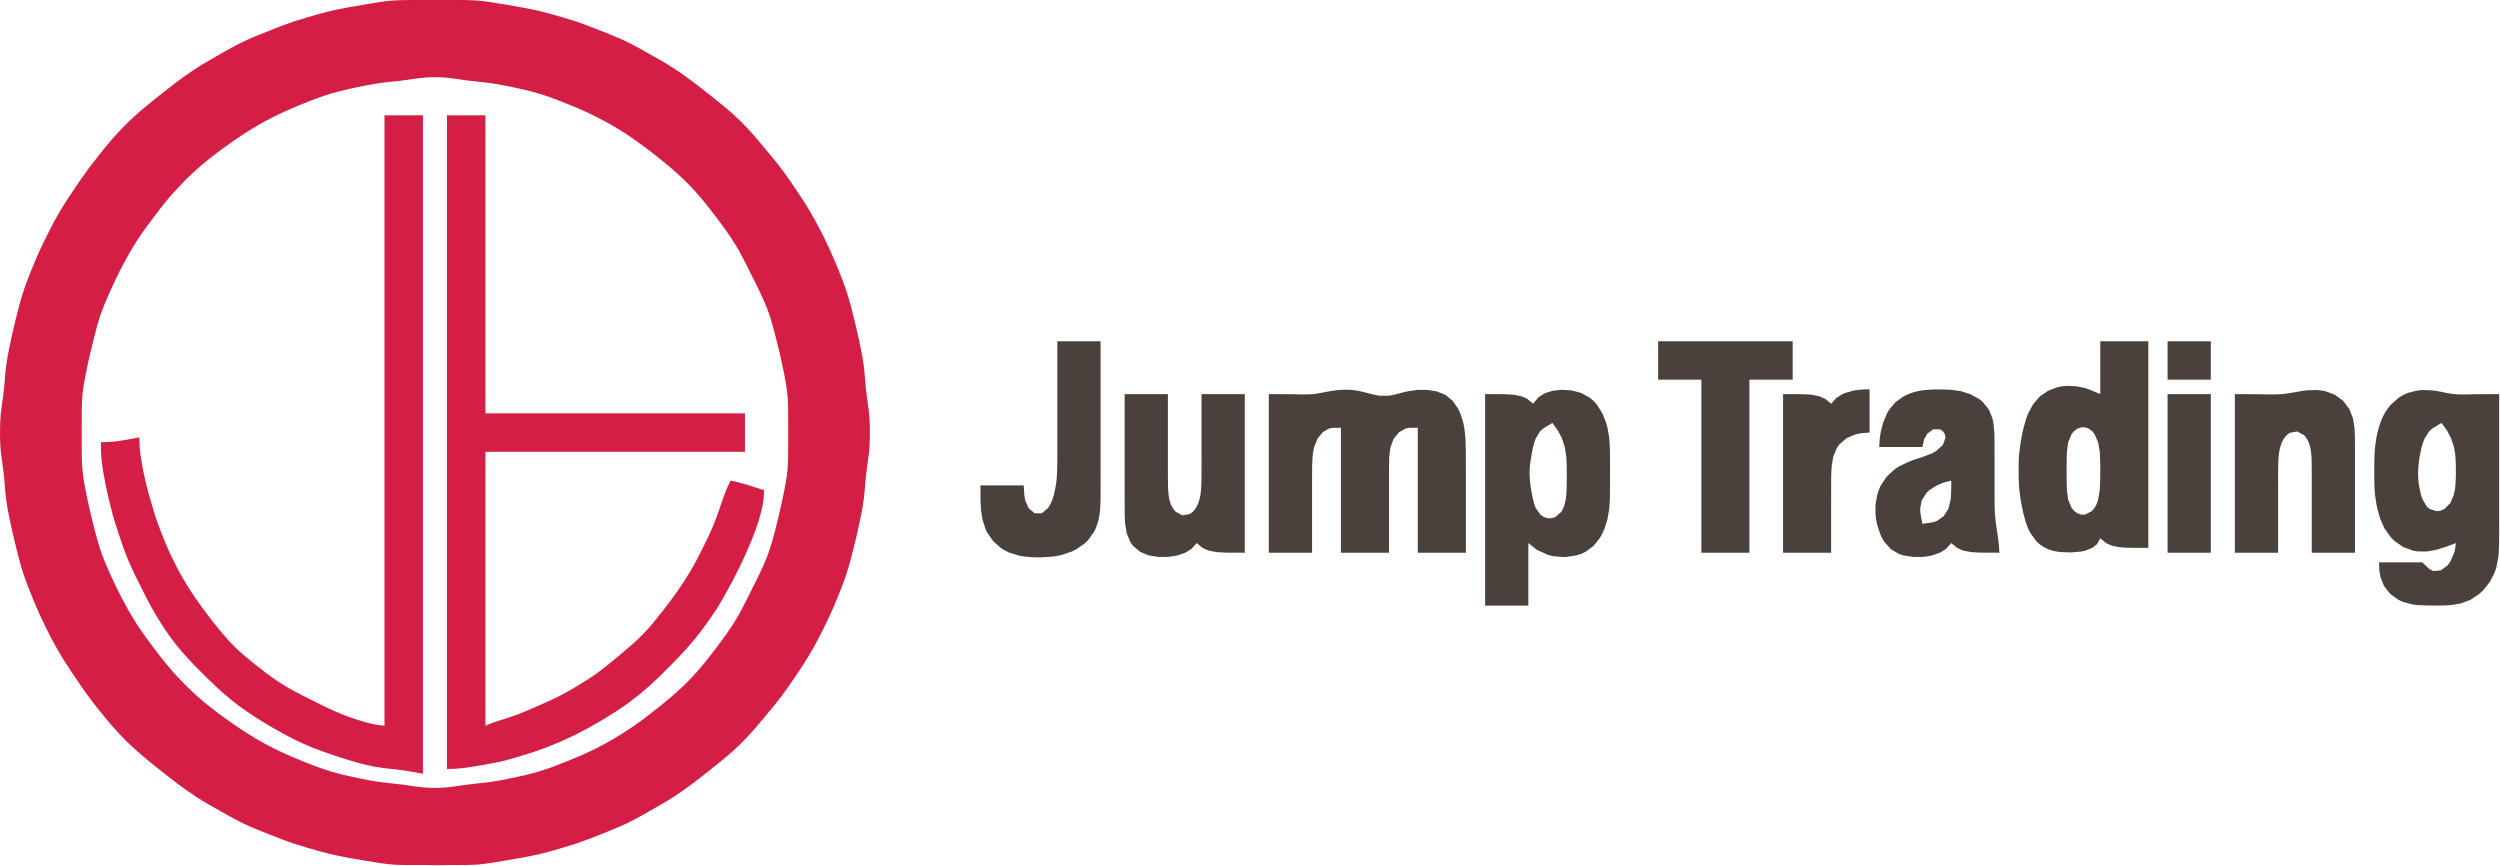
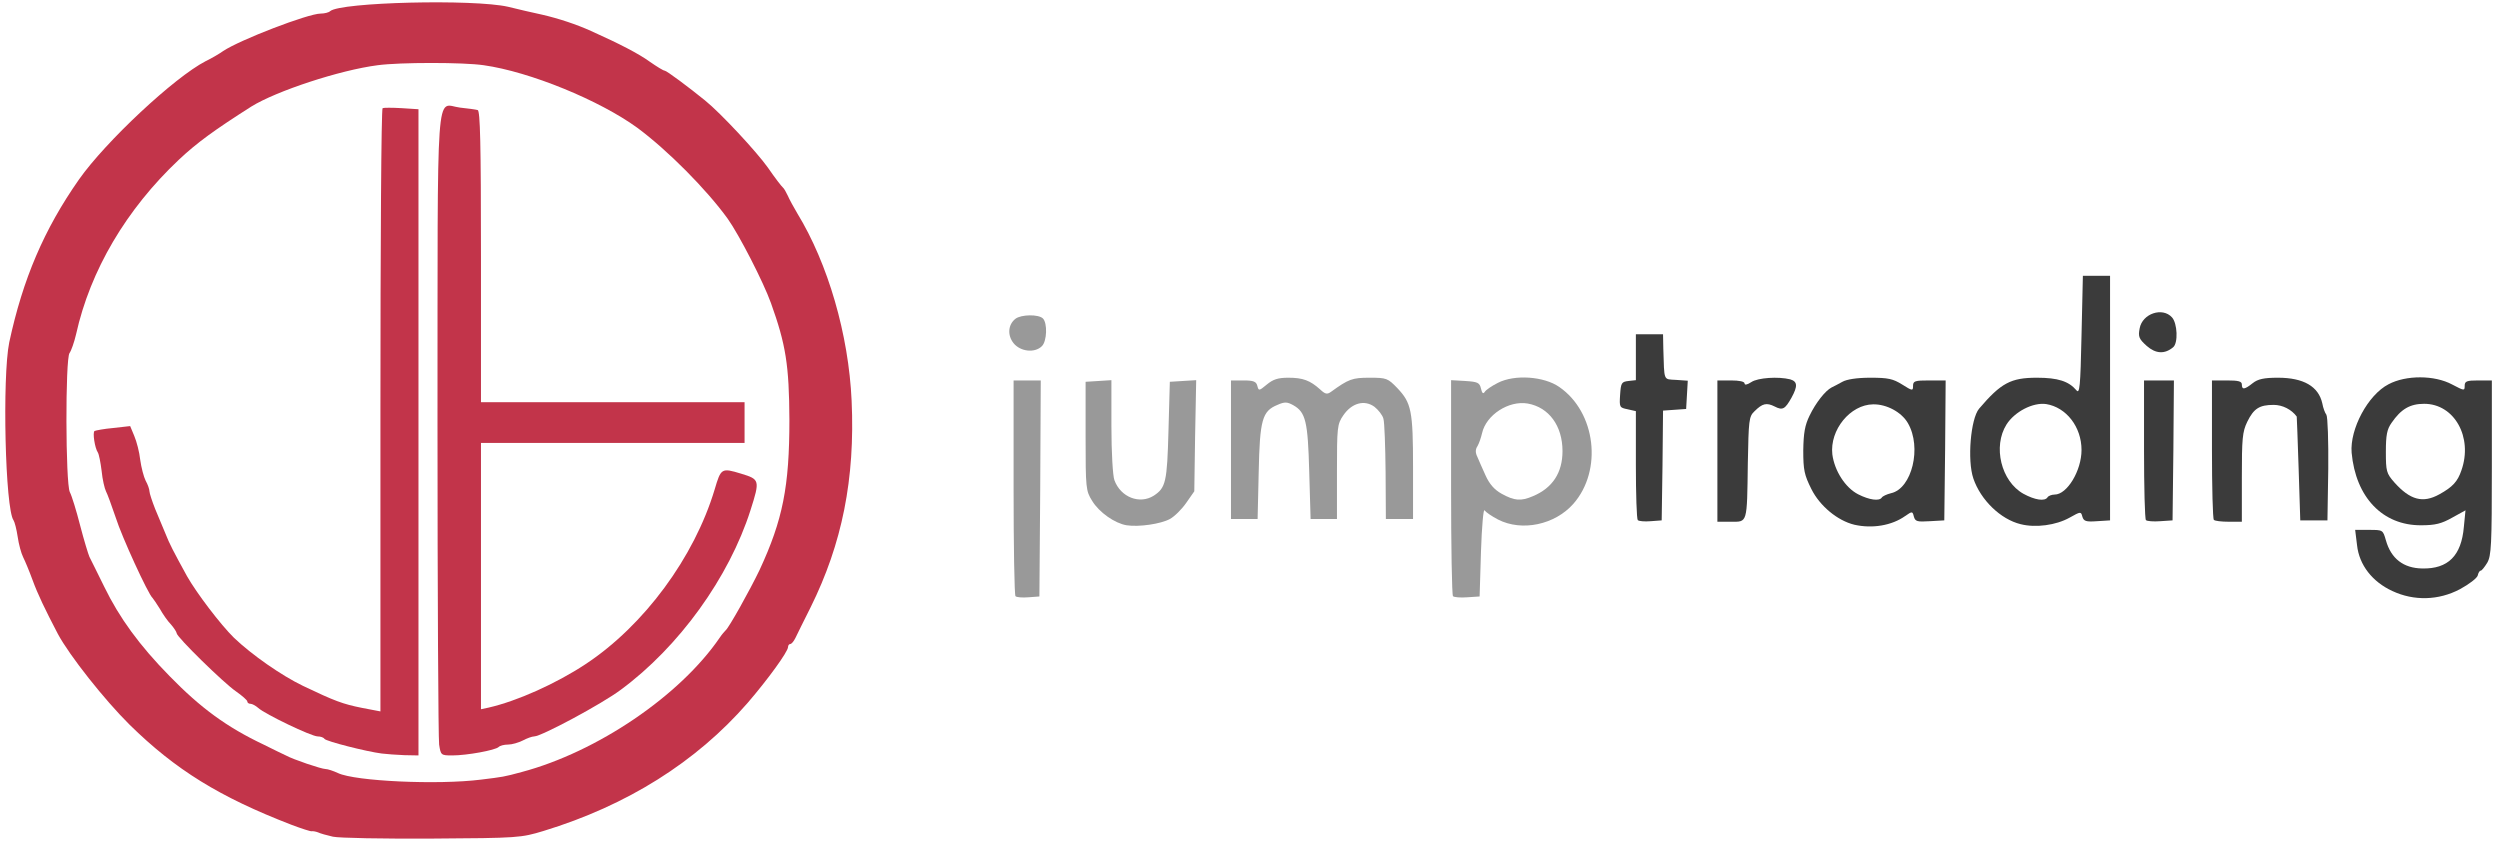
- <svg xmlns="http://www.w3.org/2000/svg" viewBox="0 0 520.17 180">
-   <path style="fill:#d51e46; stroke:none;" d="M79 0.428L76 0.92C73.319 1.364 70.639 1.819 68 2.475C66.657 2.81 65.327 3.199 64 3.59L61 4.516C59.311 5.084 57.655 5.742 56 6.4C53.979 7.205 51.95 8.001 50 8.97C48.297 9.816 46.651 10.78 45 11.721L42 13.461L40 14.749C37.58 16.379 35.28 18.186 33 20.004C31.305 21.355 29.607 22.71 28.004 24.171C26.337 25.689 24.773 27.303 23.289 29.001C22.436 29.977 21.613 30.984 20.808 32L18.478 35C17.505 36.307 16.582 37.649 15.671 39C14.565 40.643 13.466 42.297 12.453 44C11.484 45.629 10.607 47.306 9.759 49L8.309 52C7.704 53.318 7.153 54.658 6.604 56C6.065 57.32 5.541 58.651 5.079 60C4.292 62.293 3.704 64.647 3.13 67C2.724 68.661 2.35 70.326 2.004 72C1.73 73.325 1.469 74.659 1.289 76C1.065 77.661 1.012 79.335 0.834 81L0.17 86C0.061 86.995 0.035 88 0.015 89C-0.017 90.666 0.012 92.34 0.17 94L0.834 99C1.012 100.665 1.065 102.339 1.289 104C1.469 105.342 1.73 106.675 2.004 108C2.35 109.674 2.724 111.339 3.13 113C3.621 115.011 4.113 117.028 4.746 119C5.399 121.035 6.193 123.026 7.012 125L8.309 128L9.759 131C10.428 132.352 11.124 133.691 11.873 135C12.85 136.709 13.917 138.36 15.004 140C16.357 142.042 17.748 144.054 19.236 146C20.011 147.013 20.802 148.018 21.616 149L23.289 150.999C24.184 152.009 25.085 153.006 26.039 153.961C28.215 156.137 30.597 158.08 33 159.996C35.592 162.063 38.212 164.113 41 165.91C42.625 166.958 44.316 167.897 46 168.846C47.647 169.775 49.287 170.708 51 171.511C52.635 172.277 54.323 172.932 56 173.6C57.655 174.258 59.311 174.916 61 175.484L64 176.41L67 177.265C67.995 177.53 68.994 177.767 70 177.985C71.988 178.416 73.994 178.749 76 179.08C77.993 179.41 79.982 179.772 82 179.91C83.331 180.002 84.667 179.996 86 179.999L91 180L95 179.999C96.335 179.995 97.667 179.983 99 179.91C100.006 179.856 101.003 179.714 102 179.572L105 179.08C107.681 178.636 110.361 178.181 113 177.525C114.343 177.19 115.673 176.801 117 176.41L120 175.484C121.689 174.916 123.345 174.258 125 173.6C127.021 172.795 129.05 171.999 131 171.03C132.703 170.184 134.349 169.22 136 168.279L139 166.539L141 165.251C143.42 163.621 145.72 161.814 148 159.996C150.041 158.368 152.087 156.733 153.961 154.91C156.168 152.764 158.121 150.373 160.076 148C160.893 147.009 161.727 146.028 162.497 145L163.961 143L165.996 140C166.874 138.686 167.739 137.359 168.547 136C169.516 134.372 170.393 132.694 171.241 131L172.691 128C173.296 126.682 173.847 125.342 174.396 124C174.935 122.68 175.459 121.349 175.921 120C176.708 117.707 177.296 115.353 177.87 113C178.276 111.339 178.65 109.674 178.996 108C179.27 106.675 179.531 105.342 179.711 104C179.935 102.339 179.988 100.665 180.166 99L180.83 94C180.939 93.005 180.965 92 180.985 91C181.017 89.334 180.988 87.66 180.83 86L180.166 81C179.988 79.335 179.935 77.661 179.711 76C179.531 74.658 179.27 73.325 178.996 72C178.65 70.326 178.276 68.661 177.87 67C177.379 64.989 176.887 62.972 176.254 61C175.601 58.965 174.807 56.974 173.988 55C172.421 51.219 170.609 47.536 168.547 44C167.751 42.635 166.869 41.316 165.996 40C165.102 38.65 164.188 37.315 163.244 36L161.714 34L160.076 32L158.41 30L156.714 28.004C155.819 27.007 154.921 26.024 153.961 25.09C152.087 23.267 150.041 21.632 148 20.004C145.408 17.937 142.788 15.887 140 14.089C138.375 13.042 136.683 12.102 135 11.153C133.353 10.225 131.713 9.292 130 8.489C128.365 7.723 126.677 7.068 125 6.4C123.345 5.742 121.689 5.084 120 4.516L117 3.59L114 2.735C113.005 2.47 112.006 2.233 111 2.015C109.012 1.584 107.006 1.251 105 0.92C103.007 0.59 101.018 0.228 99 0.09C97.669 -0.002 96.333 0.004 95 0.001L90 0L86 0.001C84.665 0.005 83.333 0.017 82 0.09C80.994 0.144 79.997 0.286 79 0.428M87 16.285L89 16.093C90.004 16.054 90.996 16.037 92 16.093C93.682 16.189 95.333 16.502 97 16.718L101 17.156C102.343 17.318 103.672 17.55 105 17.805C107.351 18.256 109.703 18.759 112 19.439C114.042 20.043 116.027 20.807 118 21.604C119.343 22.146 120.69 22.692 122 23.309C124.045 24.273 126.057 25.295 128 26.453C131.161 28.337 134.131 30.509 137 32.808C138.358 33.896 139.707 35 140.996 36.17C142.001 37.083 142.974 38.03 143.91 39.015C145.699 40.898 147.302 42.931 148.869 45C150.343 46.947 151.805 48.91 153.073 51C154.248 52.935 155.235 54.977 156.247 57C157.559 59.622 158.917 62.235 159.91 65C160.498 66.638 160.932 68.318 161.37 70L162.116 73C162.51 74.66 162.864 76.327 163.195 78C163.457 79.324 163.695 80.656 163.829 82C163.962 83.33 163.984 84.665 163.996 86L164 90L163.999 93L163.961 96C163.92 97.005 163.84 98.002 163.711 99C163.58 100.006 163.392 101.006 163.195 102C162.798 104.011 162.357 106.009 161.87 108C161.212 110.698 160.549 113.408 159.536 116C158.597 118.402 157.399 120.697 156.247 123C155.235 125.023 154.248 127.065 153.073 129C151.805 131.09 150.343 133.053 148.869 135C147.575 136.709 146.264 138.405 144.826 139.996C143.614 141.337 142.334 142.614 140.996 143.829C139.707 145 138.358 146.104 137 147.192C135.371 148.498 133.715 149.769 132 150.961C129.446 152.735 126.781 154.336 124 155.73C122.042 156.712 120.03 157.576 118 158.396C116.027 159.193 114.042 159.957 112 160.561C110.354 161.048 108.679 161.432 107 161.789C105.341 162.142 103.677 162.46 102 162.715L98 163.155L96 163.424C95.002 163.57 94.005 163.739 93 163.829L91 163.946L90 163.946L88 163.829L87 163.715L84 163.282L79 162.715C77.658 162.538 76.326 162.265 75 161.996C72.985 161.588 70.972 161.145 69 160.561C66.958 159.957 64.973 159.193 63 158.396C60.272 157.294 57.584 156.098 55 154.688C52.577 153.365 50.26 151.861 48 150.279C46.293 149.084 44.626 147.839 43 146.535C41.608 145.42 40.289 144.208 39.015 142.961C37.721 141.694 36.478 140.375 35.3 139C34.193 137.707 33.158 136.357 32.131 135C30.894 133.366 29.662 131.72 28.544 130C27.908 129.022 27.312 128.018 26.742 127L25.109 124C24.427 122.685 23.792 121.348 23.178 120C22.43 118.357 21.695 116.702 21.09 115C20.506 113.361 20.068 111.682 19.63 110L18.651 106C18.347 104.672 18.064 103.338 17.805 102C17.612 101.004 17.42 100.006 17.289 99C17.16 98.002 17.08 97.005 17.039 96L17.001 93L17 90L17.004 86C17.016 84.665 17.038 83.33 17.171 82C17.305 80.655 17.548 79.326 17.805 78C18.064 76.662 18.347 75.329 18.651 74L19.63 70C19.973 68.659 20.318 67.316 20.749 66C21.309 64.292 22.004 62.642 22.732 61C23.633 58.965 24.592 56.962 25.641 55C26.55 53.301 27.494 51.616 28.544 50C29.662 48.28 30.894 46.634 32.131 45C33.157 43.645 34.179 42.278 35.3 41L36.174 40.001C37.409 38.655 38.671 37.34 40.004 36.09C42.495 33.754 45.204 31.678 48 29.721C50.26 28.139 52.577 26.636 55 25.312C56.308 24.598 57.647 23.933 59 23.309C60.317 22.703 61.658 22.153 63 21.604C64.32 21.065 65.651 20.541 67 20.079C69.29 19.294 71.634 18.714 74 18.211C75.659 17.858 77.323 17.54 79 17.285C80.326 17.084 81.668 16.995 83 16.845L87 16.285M80 24L80 151L78.329 150.802L76.84 150.481C74.855 149.959 72.903 149.315 71 148.547C68.607 147.581 66.299 146.411 64 145.244C62.309 144.386 60.615 143.529 59 142.533C56.892 141.234 54.939 139.728 53.001 138.192C51.655 137.126 50.324 136.024 49.09 134.829C47.235 133.035 45.606 131.027 44.015 129C41.533 125.838 39.24 122.531 37.312 119C35.393 115.484 33.825 111.783 32.516 108C32.174 107.012 31.887 106.003 31.59 105C31.198 103.674 30.799 102.345 30.475 101C29.932 98.741 29.468 96.466 29.171 94.16L29.042 92.671L29 91C27.381 91.302 25.77 91.62 24.136 91.831L22.67 91.958L21 92L21.015 93.671C21.04 94.462 21.076 95.259 21.171 96.045L21.439 98.005L22.004 101C22.413 103.017 22.884 105.015 23.428 107C23.798 108.346 24.234 109.675 24.671 111C25.224 112.68 25.789 114.36 26.453 116C27.422 118.392 28.589 120.7 29.756 123C30.265 124.004 30.762 125.018 31.312 126C32.865 128.775 34.549 131.497 36.518 134C38.196 136.133 40.087 138.079 42.004 139.996C43.928 141.921 45.886 143.815 48 145.532C50.208 147.327 52.572 148.906 55 150.385C57.585 151.96 60.242 153.435 63 154.688C65.275 155.721 67.629 156.548 70 157.329C72.624 158.194 75.279 159.033 78 159.536L80 159.841L82.975 160.154C84.664 160.365 86.328 160.689 88 161L88 24L80 24M93 24L93 160L94.671 159.958L96.16 159.83C97.446 159.67 98.724 159.459 100.002 159.245C101.34 159.021 102.673 158.788 104 158.5C105.349 158.207 106.677 157.8 108 157.41C109.684 156.913 111.354 156.386 113 155.771C115.383 154.881 117.725 153.868 120 152.73C121.701 151.879 123.364 150.955 125 149.985C127.054 148.769 129.078 147.494 131 146.076C132.383 145.055 133.718 143.972 135 142.826C136.376 141.597 137.692 140.3 138.996 138.996C140.922 137.07 142.808 135.108 144.535 133C146.106 131.084 147.548 129.067 148.91 127C149.762 125.708 150.516 124.351 151.269 123C152.185 121.355 153.06 119.69 153.891 118L155.269 115L156.55 112L157.301 110C157.657 109.021 157.942 108.022 158.239 107.025L158.674 105.16L158.898 103.671L159 102L155.116 100.759L154.134 100.495L153.667 100.354L152 100L151.217 101.671L150.642 103.16C149.939 105.105 149.324 107.082 148.547 109C147.857 110.703 147.062 112.358 146.241 114C145.394 115.694 144.518 117.373 143.547 119C141.881 121.794 139.992 124.443 137.985 127C136.663 128.685 135.319 130.369 133.829 131.91C132.322 133.47 130.66 134.855 128.999 136.245C127.367 137.612 125.735 138.982 124 140.218C122.708 141.139 121.359 141.977 120 142.792C119.012 143.385 118.017 143.97 117 144.511C115.372 145.376 113.688 146.11 112 146.846C110.349 147.567 108.7 148.297 107.005 148.91L105.045 149.564L104.16 149.831L103.159 150.175L102.671 150.313L101 151L101 94L155 94L155 86L101 86L101 24L93 24z" />
-   <path style="fill:#4a413d; stroke:none;" d="M220 71L220 90L219.996 96C219.976 97.669 219.963 99.348 219.695 101L219.276 102.991L218.968 103.961L218.567 104.883L218.066 105.704L216.755 106.793L215.26 106.795L214.023 105.728L213.318 104.122L213.147 103.15L213 101L204 101L204.015 104.16L204.105 106.025L204.394 107.998L205.009 109.957L205.457 110.895L206.653 112.606L208.214 113.991L209.105 114.543L210.043 114.991L212.004 115.606L213.001 115.786L215 115.953C216.336 116.014 217.671 115.941 219 115.812L219.999 115.66L220.996 115.442L222.957 114.772L223.895 114.312L225.606 113.146L226.347 112.442L227.543 110.812C228.219 109.641 228.585 108.325 228.786 106.996C228.936 106.004 228.955 105 228.985 104L228.999 102L229 98L229 71L220 71M345 71L345 79L354 79L354 115L364 115L364 79L373 79L373 71L345 71M437 71L437 82L434.841 81.083L433.84 80.739L431.975 80.36L429.999 80.282L429.004 80.384L428.015 80.587L426.105 81.319L424.394 82.514L423.008 84.133L421.995 86.019L421.613 87.005L421.044 89C420.628 90.64 420.366 92.321 420.171 94C420.016 95.323 420.008 96.67 420.008 98C420.008 99.334 420.038 100.671 420.171 102C420.271 103.007 420.431 104.006 420.619 105C420.809 106.004 421.017 107.015 421.305 107.996C421.596 108.989 421.934 109.99 422.453 110.891L423.653 112.566L424.394 113.258L425.214 113.821L426.105 114.258L427.043 114.566L428.015 114.771L429.004 114.887L430.995 114.941L432.941 114.775L433.851 114.59L435.39 113.975L436.346 113.2L437 112L438.239 113.017L439.45 113.55L441.11 113.876C442.023 113.957 442.929 113.973 443.843 113.995L447 114L447 71L437 71M451 71L451 79L460 79L460 71L451 71M264 82L264 115L273 115L273 103L273.001 99L273.015 97L273.109 95.004L273.228 94.016L273.43 93.048L274.138 91.268L275.24 89.911L276.529 89.162L277.29 89.018L279 89L279 115L289 115L289 104L289.001 98L289.059 95.004L289.314 93.048L289.987 91.268L291.124 89.911L292.479 89.162L293.265 89.018L295 89L295 115L305 115L305 101L304.996 94L304.907 91L304.671 89.001C304.518 87.983 304.202 87.007 303.852 86.044L303.427 85.109L302.297 83.434L300.775 82.179L298.956 81.434L296.996 81.124L295 81.123L293 81.397L292 81.629L290 82.15L289 82.336L287 82.336L286 82.15L283 81.397C282.015 81.185 281.007 81.094 280.001 81.086C278.68 81.076 277.385 81.271 276.09 81.505C275.201 81.665 274.324 81.883 273.424 81.981C271.948 82.143 270.465 82.047 268.985 82.024L264 82M319 84L317.761 82.983L316.55 82.45L314.89 82.124C313.978 82.043 313.071 82.027 312.157 82.005L309 82L309 126L318 126L318 113L319.671 114.329L320.159 114.569L322.045 115.441L323.025 115.703L325.002 115.899L325.999 115.872L327.985 115.566L328.956 115.258L329.892 114.821L331.581 113.566L332.91 111.891L333.427 110.956L333.852 109.985L334.467 107.999L334.815 106L334.96 104L334.999 101L335 97C334.997 94.997 335.014 92.996 334.815 91L334.467 89.001L334.196 88.004L333.427 86.044L332.297 84.228L331.581 83.434L330.775 82.742L328.956 81.742L326.996 81.233L325.005 81.101L323.059 81.297L321.321 81.869L320.086 82.671L319 84M381 84L379.761 82.983L378.55 82.45L376.89 82.124C375.978 82.043 375.071 82.027 374.157 82.005L371 82L371 115L381 115L381 105L381.004 100C381.018 98.998 381.039 98.004 381.109 97.004L381.434 95.044L382.179 93.228L382.741 92.434L384.204 91.179L385.883 90.434L387.333 90.118L389 90L389 81L387.329 81.046L385.858 81.224L384.113 81.697L383.316 82.025L382.086 82.8L381 84M391 93L400 93L400.343 91.395L400.59 91.008L401.025 90.216L402.255 89.321L403.682 89.34L404.268 89.736L404.659 90.333L404.794 91.059L404.248 92.59L402.833 93.862L401.937 94.351L399.995 95.101C398.999 95.435 397.972 95.716 397.005 96.133L395.055 97.089L394.133 97.703L392.514 99.225L391.318 101.044L390.894 102.015L390.576 103.004L390.229 105L390.225 107L390.344 107.999L390.537 108.996L391.148 110.956L391.573 111.891L392.09 112.772L393.419 114.258L395.108 115.258L396.044 115.566L398.004 115.876L399.995 115.877L400.981 115.772L401.941 115.59L403.679 114.975L404.914 114.2L406 113L407.239 114.017L408.45 114.55L410.11 114.876C411.022 114.957 411.929 114.973 412.843 114.995L416 115L415.902 113.329L415.833 112.841L415.714 111.84L415.285 108.995L415.09 107C414.975 105.337 415.003 103.666 415 102L415 96L414.996 92L414.956 90.001L414.772 88.015L414.566 87.043L413.821 85.214L412.566 83.653L411.772 83.009L409.956 82.009L407.996 81.394L406 81.105C404.665 81.02 403.337 81.002 402 81.044L400.001 81.214L399.004 81.394L398.015 81.653L397.044 82.009L396.108 82.457L394.419 83.653L393.09 85.214L392.573 86.103L391.804 87.991L391.33 89.84L391.102 91.329L391 93M465 82L465 115L474 115L474 102L474.004 98L474.044 96.001L474.109 95.004L474.228 94.016L474.434 93.049L474.742 92.128L475.178 91.287L475.738 90.582L476.414 90.06L477.961 89.77L479.412 90.546L479.976 91.257L480.397 92.103L480.682 93.035L480.852 94.008L480.941 95.001L480.981 96L481 99L481 103L481 115L490 115L490 100L490 95L489.996 92C489.982 90.997 489.961 90.002 489.891 89.001L489.566 87.015L488.821 85.109L487.566 83.434L485.891 82.179L483.985 81.438L482.996 81.244L481.999 81.151L480 81.21L479 81.34C477.668 81.555 476.345 81.854 475 81.981C473.344 82.139 471.684 82.049 470.025 82.024L465 82M511 113L510.755 114.667L510.577 115.139L509.823 116.877L509.262 117.65L507.83 118.681L506.277 118.813L505.502 118.421L504 117L495 117L495.062 118.671L495.318 120.145L496.028 121.916L497.318 123.568L499.059 124.821L500.019 125.258L502.001 125.772L503 125.891L505 125.985C506.332 126.024 507.669 126 509 125.956L510 125.891L511.999 125.566L513.982 124.821L515.867 123.566L516.721 122.772L518.142 120.956L519.107 118.996L519.427 117.999L519.811 116L519.906 115L519.985 113L519.999 111L520 108L520 82L514.99 82.024C513.469 82.047 511.942 82.148 510.424 81.981C508.921 81.817 507.469 81.341 505.961 81.21L503.996 81.151L503 81.244L501.015 81.743L500.044 82.179L499.109 82.742L497.43 84.228C495.739 86.101 494.94 88.568 494.468 91C494.084 92.982 494.025 94.988 494.004 97L494.015 100C494.046 100.998 494.047 102.007 494.174 103L494.468 105L494.684 106L495.264 107.996L496.14 109.956L497.43 111.772L498.228 112.566L500.044 113.82L502.004 114.551L503.001 114.728L504.995 114.746L506.955 114.393L508.841 113.797L511 113M234 82L234 101L234.015 107L234.109 108.996L234.434 110.956L235.179 112.772L235.742 113.566L237.228 114.821L239.044 115.566L241.004 115.876L242.995 115.877L244.941 115.59L246.679 114.975L247.914 114.2L249 113L250.239 114.017L251.45 114.55L253.11 114.876C254.022 114.957 254.929 114.973 255.843 114.995L259 115L259 82L250 82L250 95L249.996 99L249.956 100.999L249.891 101.996L249.772 102.984L249.566 103.951L249.258 104.872L248.822 105.713L248.262 106.418L247.586 106.94L246.039 107.23L244.588 106.454L244.024 105.743L243.603 104.897L243.318 103.965L243.148 102.992L243.059 101.998L243.019 101L243 98L243 94L243 82L234 82M451 82L451 115L460 115L460 82L451 82M323 88L324.2 89.671L324.975 91.16L325.59 93.025L325.893 95.001L325.985 97L325.996 100C325.984 100.998 325.961 101.989 325.891 102.985L325.772 103.955C325.611 104.846 325.372 105.781 324.822 106.522L323.586 107.593L322.83 107.824L322.039 107.824L321.273 107.593L320.584 107.149L319.563 105.756L319.228 104.887C318.961 103.933 318.76 102.974 318.599 101.996C318.38 100.672 318.218 99.345 318.259 98C318.29 96.994 318.436 95.996 318.599 95.004L318.977 93.044L319.224 92.108L319.539 91.228L320.44 89.74L321.155 89.112L323 88M433.039 88.921L433.83 88.921L434.586 89.176L435.262 89.662L435.822 90.337L436.566 92.059L436.891 94.005C436.984 95.336 436.998 96.666 436.998 98C436.998 99.334 436.984 100.664 436.891 101.995L436.566 103.941L436.258 104.847L435.822 105.663L435.262 106.338L433.83 107.079L433.039 107.079L432.274 106.824L431.588 106.338L431.024 105.663L430.318 103.941L430.059 101.995C429.997 100.664 430 99.332 430 98C430 96.668 429.997 95.336 430.059 94.005L430.318 92.059L431.024 90.337L431.588 89.662L432.274 89.176L433.039 88.921M508 88L509.2 89.671L509.975 91.16L510.59 93.025L510.776 94.005C510.941 94.994 510.952 96.001 510.984 97L510.984 99L510.891 100.995L510.772 101.981L510.566 102.941L509.822 104.677L508.586 105.914L507.829 106.248L507.035 106.364L505.549 105.914L504.934 105.377L504.032 103.851L503.724 102.941L503.309 100.995C503.005 99.002 503.104 96.985 503.444 95.004L503.861 93.044L504.143 92.108L504.489 91.228L505.429 89.74L506.152 89.112L508 88M406 100C405.987 101.06 405.999 102.099 405.941 103.156L405.852 104.025L405.398 105.856L404.421 107.397L403.012 108.396L402.1 108.685L400 109L399.586 106.856L399.518 105.883L399.833 104.189L400.752 102.651L401.413 102.01L402.948 101.015L404.345 100.43L406 100z" />
+ <svg xmlns="http://www.w3.org/2000/svg" version="1.0" width="920px" height="310px" viewBox="400 950 9200 3100" preserveAspectRatio="xMidYMid meet">
+   <g id="layer101" fill="#3b3b3b" stroke="none">
+     <path d="M9204 3125 c-74 -34 -122 -96 -130 -168 l-7 -57 51 0 c51 0 51 0 62 38 19 68 65 103 134 104 95 2 144 -47 153 -153 l6 -61 -49 27 c-39 22 -62 28 -114 28 -142 1 -241 -103 -256 -267 -7 -87 60 -213 136 -252 64 -34 169 -34 234 1 44 23 46 24 46 5 0 -17 7 -20 50 -20 l50 0 0 321 c0 285 -2 324 -17 350 -10 16 -20 29 -24 29 -4 0 -9 8 -11 18 -3 10 -32 32 -65 50 -79 42 -170 44 -249 7z m173 -356 c49 -27 67 -47 81 -88 43 -122 -26 -245 -137 -245 -52 0 -85 19 -120 70 -17 24 -21 45 -21 107 0 71 2 79 31 112 58 65 105 78 166 44z" />
+     <path d="M7224 2881 c-62 -15 -127 -69 -158 -131 -26 -52 -30 -70 -30 -142 1 -65 6 -93 23 -128 23 -48 58 -92 81 -104 8 -4 26 -13 40 -21 16 -9 53 -15 103 -15 66 0 83 4 117 25 38 24 40 24 40 5 0 -18 7 -20 60 -20 l60 0 -2 258 -3 257 -53 3 c-47 3 -54 1 -59 -17 -5 -20 -6 -20 -32 -2 -49 35 -121 47 -187 32z m101 -100 c3 -5 18 -12 34 -16 77 -17 114 -169 62 -258 -23 -40 -78 -70 -128 -69 -84 1 -160 94 -150 184 8 61 48 123 95 147 41 21 78 26 87 12z" />
+     <path d="M7836 2879 c-74 -18 -147 -89 -174 -168 -23 -67 -10 -220 21 -257 81 -95 117 -114 213 -114 77 0 117 13 145 46 12 15 15 -10 19 -202 l5 -219 50 0 50 0 0 450 0 450 -48 3 c-41 3 -49 0 -54 -17 -5 -19 -6 -19 -47 4 -50 28 -125 38 -180 24z m99 -99 c3 -5 15 -10 26 -10 46 0 99 -88 99 -164 0 -85 -56 -157 -130 -169 -49 -7 -116 28 -146 75 -51 81 -20 209 62 255 42 23 79 29 89 13z" />
+     <path d="M6427 2864 c-4 -4 -7 -96 -7 -204 l0 -197 -31 -7 c-29 -6 -30 -7 -27 -53 3 -44 5 -48 31 -51 l27 -3 0 -85 0 -84 50 0 50 0 1 53 c4 122 -1 112 47 115 l43 3 -3 52 -3 52 -42 3 -43 3 -2 202 -3 202 -40 3 c-23 2 -44 0 -48 -4z" />
+     <path d="M6720 2610 l0 -260 50 0 c30 0 50 4 50 11 0 7 10 5 25 -5 24 -16 99 -21 143 -10 27 8 28 25 5 67 -24 43 -33 48 -62 33 -30 -15 -45 -12 -75 18 -20 19 -21 33 -24 191 -3 224 -1 215 -62 215 l-50 0 0 -260z" />
+     <path d="M8297 2864 c-4 -4 -7 -121 -7 -261 l0 -253 55 0 55 0 -2 258 -3 257 -45 3 c-25 2 -49 0 -53 -4z" />
+     <path d="M8547 2863 c-4 -3 -7 -120 -7 -260 l0 -253 55 0 c42 0 55 3 55 15 0 20 10 19 40 -5 19 -15 41 -20 93 -20 94 0 149 32 163 94 3 17 10 36 15 42 5 7 8 97 7 200 l-3 189 -50 0 -50 0 -6 -190 c-3 -104 -7 -191 -7 -192 -19 -26 -52 -43 -85 -43 -52 0 -73 13 -97 62 -18 37 -20 62 -20 205 l0 163 -48 0 c-27 0 -52 -3 -55 -7z" />
+     <path d="M8300 2223 c-29 -26 -32 -34 -26 -65 10 -54 84 -79 119 -40 20 22 23 95 4 110 -31 26 -64 24 -97 -5z" />
+   </g>
+   <g id="layer102" fill="#c2344a" stroke="none">
+     <path d="M1625 4029 c-22 -5 -47 -12 -55 -16 -8 -3 -19 -5 -23 -4 -4 1 -38 -10 -75 -24 -264 -102 -426 -202 -595 -368 -92 -91 -221 -254 -264 -334 -48 -92 -74 -146 -93 -198 -12 -33 -28 -71 -35 -85 -7 -14 -16 -47 -20 -75 -4 -27 -11 -54 -15 -60 -31 -41 -42 -528 -16 -655 50 -233 128 -416 257 -600 98 -139 350 -375 466 -435 21 -10 50 -27 64 -37 61 -41 313 -138 359 -138 14 0 30 -4 35 -9 38 -33 528 -45 655 -16 36 9 92 22 125 29 61 14 127 36 180 60 107 48 176 84 216 113 26 18 50 33 55 33 7 0 90 62 149 110 58 47 189 188 231 247 26 38 51 70 55 73 4 3 12 17 18 30 6 14 22 43 35 65 113 185 189 446 200 690 13 287 -35 526 -151 760 -25 50 -50 100 -56 113 -6 12 -14 22 -19 22 -4 0 -8 5 -8 11 0 17 -74 119 -149 206 -189 217 -443 377 -751 471 -83 25 -91 26 -410 28 -179 1 -343 -2 -365 -7z m545 -210 c81 -10 84 -10 150 -28 278 -74 583 -281 729 -495 8 -12 18 -23 21 -26 12 -9 90 -149 125 -222 86 -185 110 -308 110 -553 -1 -201 -13 -277 -68 -430 -28 -78 -117 -251 -159 -310 -78 -108 -222 -253 -333 -335 -139 -101 -395 -206 -565 -230 -74 -11 -309 -11 -390 0 -140 18 -373 95 -465 152 -135 86 -199 132 -267 196 -193 182 -326 407 -378 642 -7 30 -18 61 -24 69 -16 20 -15 480 1 512 7 13 24 68 38 123 14 54 30 106 34 115 5 9 29 59 55 111 55 113 129 215 240 328 115 118 211 188 346 252 36 18 73 36 82 40 27 15 131 50 146 50 8 0 29 7 46 15 63 30 367 44 526 24z" />
+     <path d="M1805 3723 c-56 -7 -205 -45 -211 -54 -3 -5 -14 -9 -25 -9 -23 0 -194 -82 -219 -105 -9 -8 -22 -15 -28 -15 -7 0 -12 -4 -12 -9 0 -4 -19 -21 -42 -37 -44 -30 -218 -200 -218 -214 0 -4 -9 -18 -20 -31 -12 -12 -31 -39 -42 -59 -12 -19 -24 -37 -27 -40 -16 -14 -113 -225 -135 -295 -15 -44 -31 -88 -36 -97 -5 -10 -13 -43 -16 -75 -4 -32 -10 -62 -14 -68 -11 -16 -20 -74 -12 -79 4 -2 35 -8 69 -11 l62 -7 15 36 c9 21 19 60 22 88 4 29 13 63 20 77 8 14 14 32 14 39 0 7 10 37 21 65 12 29 29 70 38 91 15 38 28 63 79 156 35 62 124 179 173 227 66 63 175 139 254 177 117 56 147 67 217 81 l68 13 0 -1109 c0 -609 3 -1109 8 -1111 4 -2 35 -2 70 0 l62 4 0 1189 0 1189 -52 -1 c-29 -1 -66 -4 -83 -6z" />
+     <path d="M2016 3690 c-3 -22 -6 -553 -6 -1179 1 -1290 -8 -1176 83 -1165 29 3 58 7 65 9 9 4 12 120 12 540 l0 535 485 0 485 0 0 75 0 75 -485 0 -485 0 0 490 0 490 28 -6 c105 -24 248 -88 357 -160 215 -142 400 -393 475 -643 23 -78 25 -80 97 -58 69 21 70 24 35 134 -79 248 -263 503 -477 661 -69 52 -293 172 -319 172 -8 0 -27 7 -42 15 -16 8 -40 15 -54 15 -15 0 -30 4 -35 9 -13 12 -117 31 -171 31 -41 0 -42 -1 -48 -40z" />
+   </g>
+   <g id="layer103" fill="#999999" stroke="none">
+     <path d="M4137 3144 c-4 -4 -7 -184 -7 -401 l0 -393 50 0 50 0 -2 398 -3 397 -40 3 c-23 2 -44 0 -48 -4z" />
+     <path d="M5747 3144 c-4 -4 -7 -185 -7 -401 l0 -394 52 3 c46 3 53 6 58 28 4 17 8 21 14 12 4 -7 26 -22 48 -33 62 -32 170 -24 226 15 135 93 160 307 52 430 -68 77 -189 103 -277 58 -23 -12 -45 -27 -50 -34 -4 -7 -10 61 -13 152 l-5 165 -45 3 c-25 2 -49 0 -53 -4z m294 -368 c72 -30 109 -86 109 -166 0 -93 -50 -161 -128 -175 -70 -12 -153 42 -168 109 -4 17 -11 38 -17 48 -8 12 -8 24 0 40 5 13 19 43 30 68 14 31 32 52 59 67 47 26 71 28 115 9z" />
+     <path d="M4546 2883 c-43 -7 -101 -47 -127 -90 -23 -37 -24 -45 -24 -238 l0 -200 48 -3 47 -3 0 170 c0 95 5 182 11 198 23 63 93 90 145 57 44 -29 49 -50 54 -239 l5 -180 48 -3 49 -3 -4 205 -3 204 -30 43 c-16 23 -43 50 -60 59 -33 18 -113 30 -159 23z" />
+     <path d="M4930 2605 l0 -255 46 0 c37 0 47 4 51 20 5 19 6 19 35 -5 23 -19 41 -25 79 -25 54 0 80 10 117 43 19 18 26 19 40 9 65 -47 78 -52 142 -52 63 0 67 2 102 38 52 55 58 83 58 293 l0 189 -50 0 -50 0 -1 -172 c-1 -95 -4 -184 -8 -197 -3 -13 -19 -33 -33 -44 -37 -27 -84 -14 -115 32 -22 32 -23 44 -23 207 l0 174 -49 0 -48 0 -5 -173 c-5 -187 -13 -220 -59 -246 -22 -12 -31 -13 -58 -1 -56 23 -65 54 -69 248 l-4 172 -49 0 -49 0 0 -255z" />
+     <path d="M4130 2213 c-24 -30 -20 -69 7 -90 21 -16 85 -17 101 -1 17 17 15 84 -4 102 -26 26 -79 20 -104 -11z" />
+   </g>
</svg>
